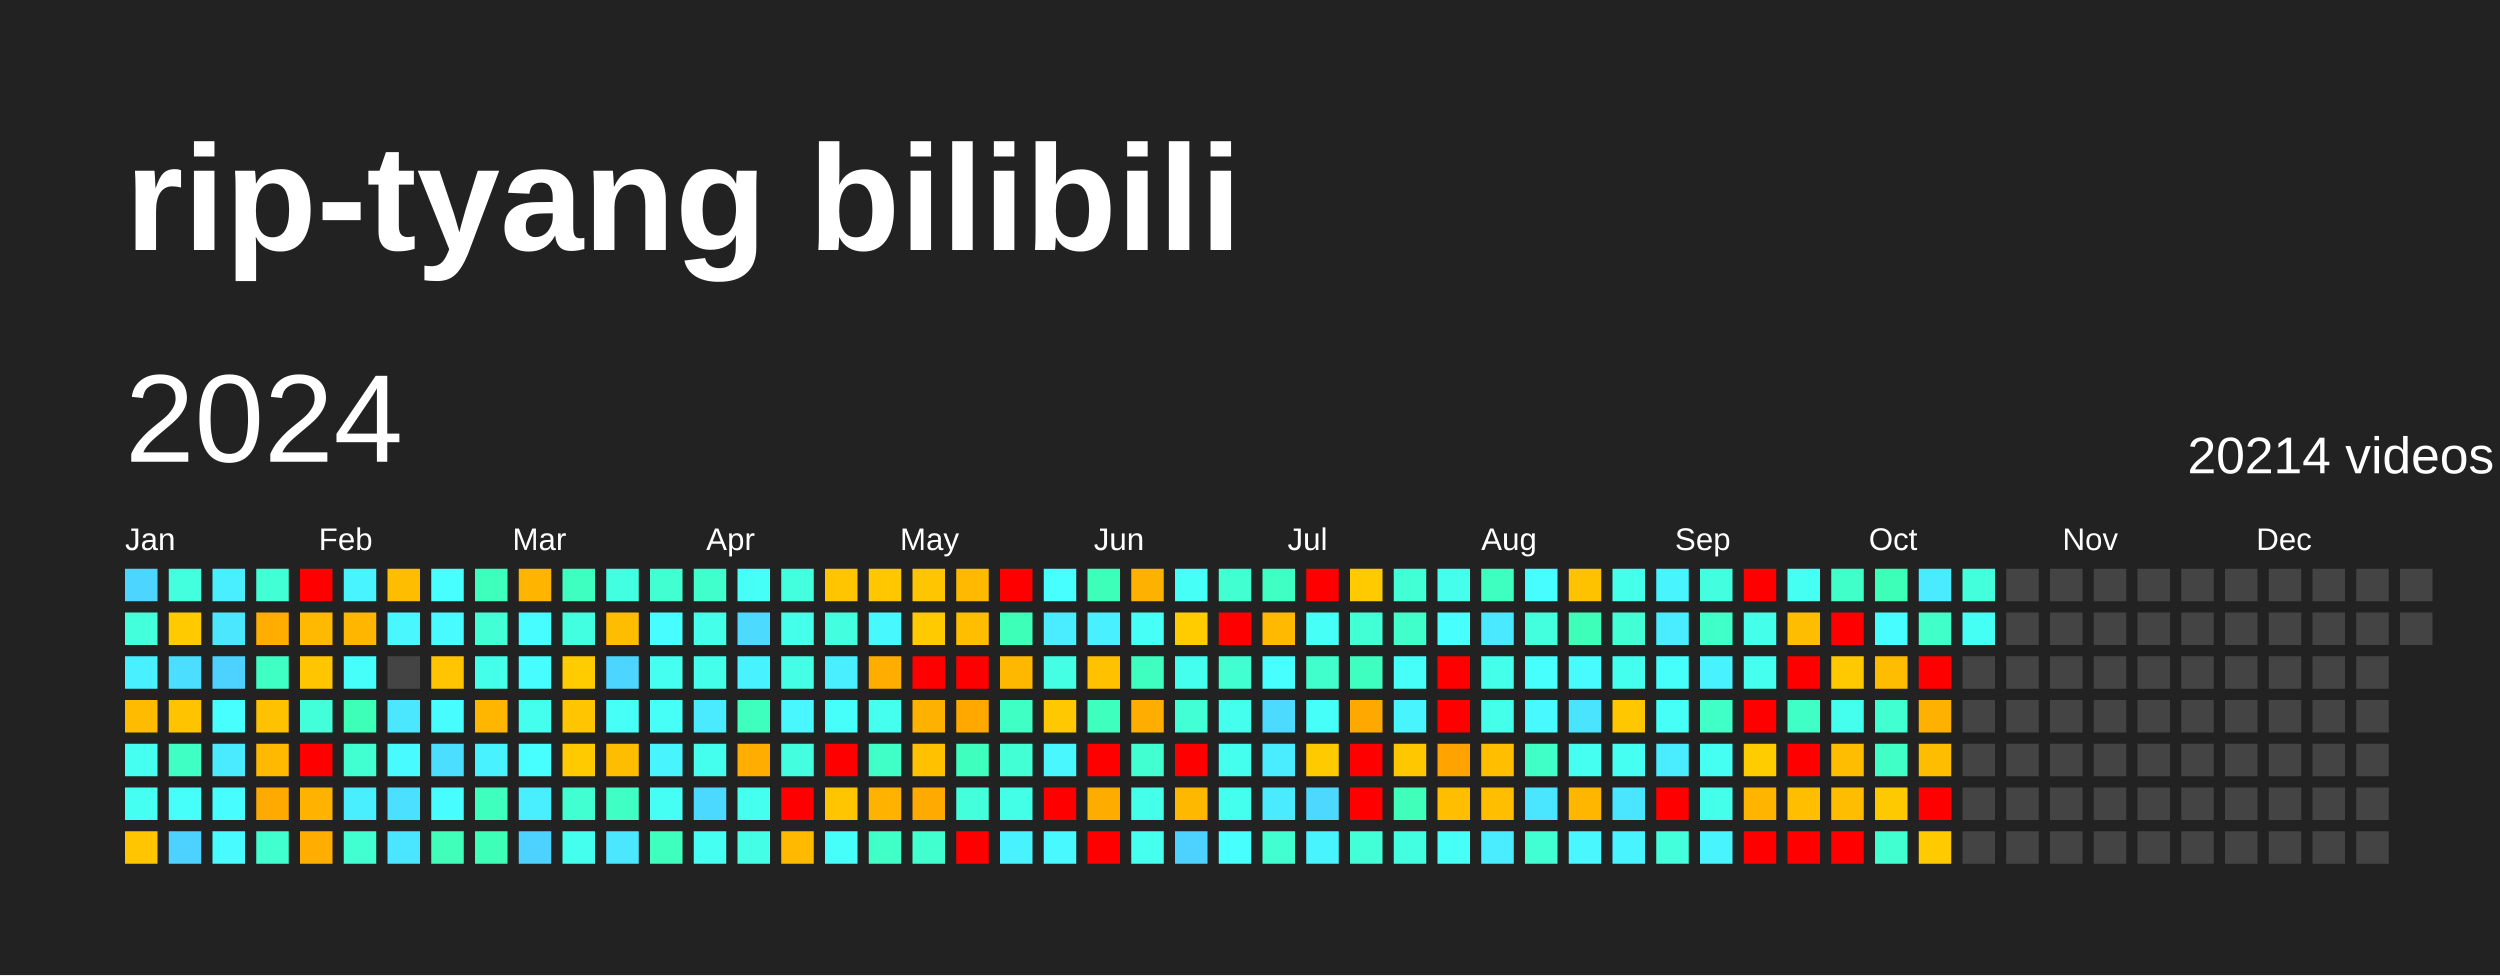
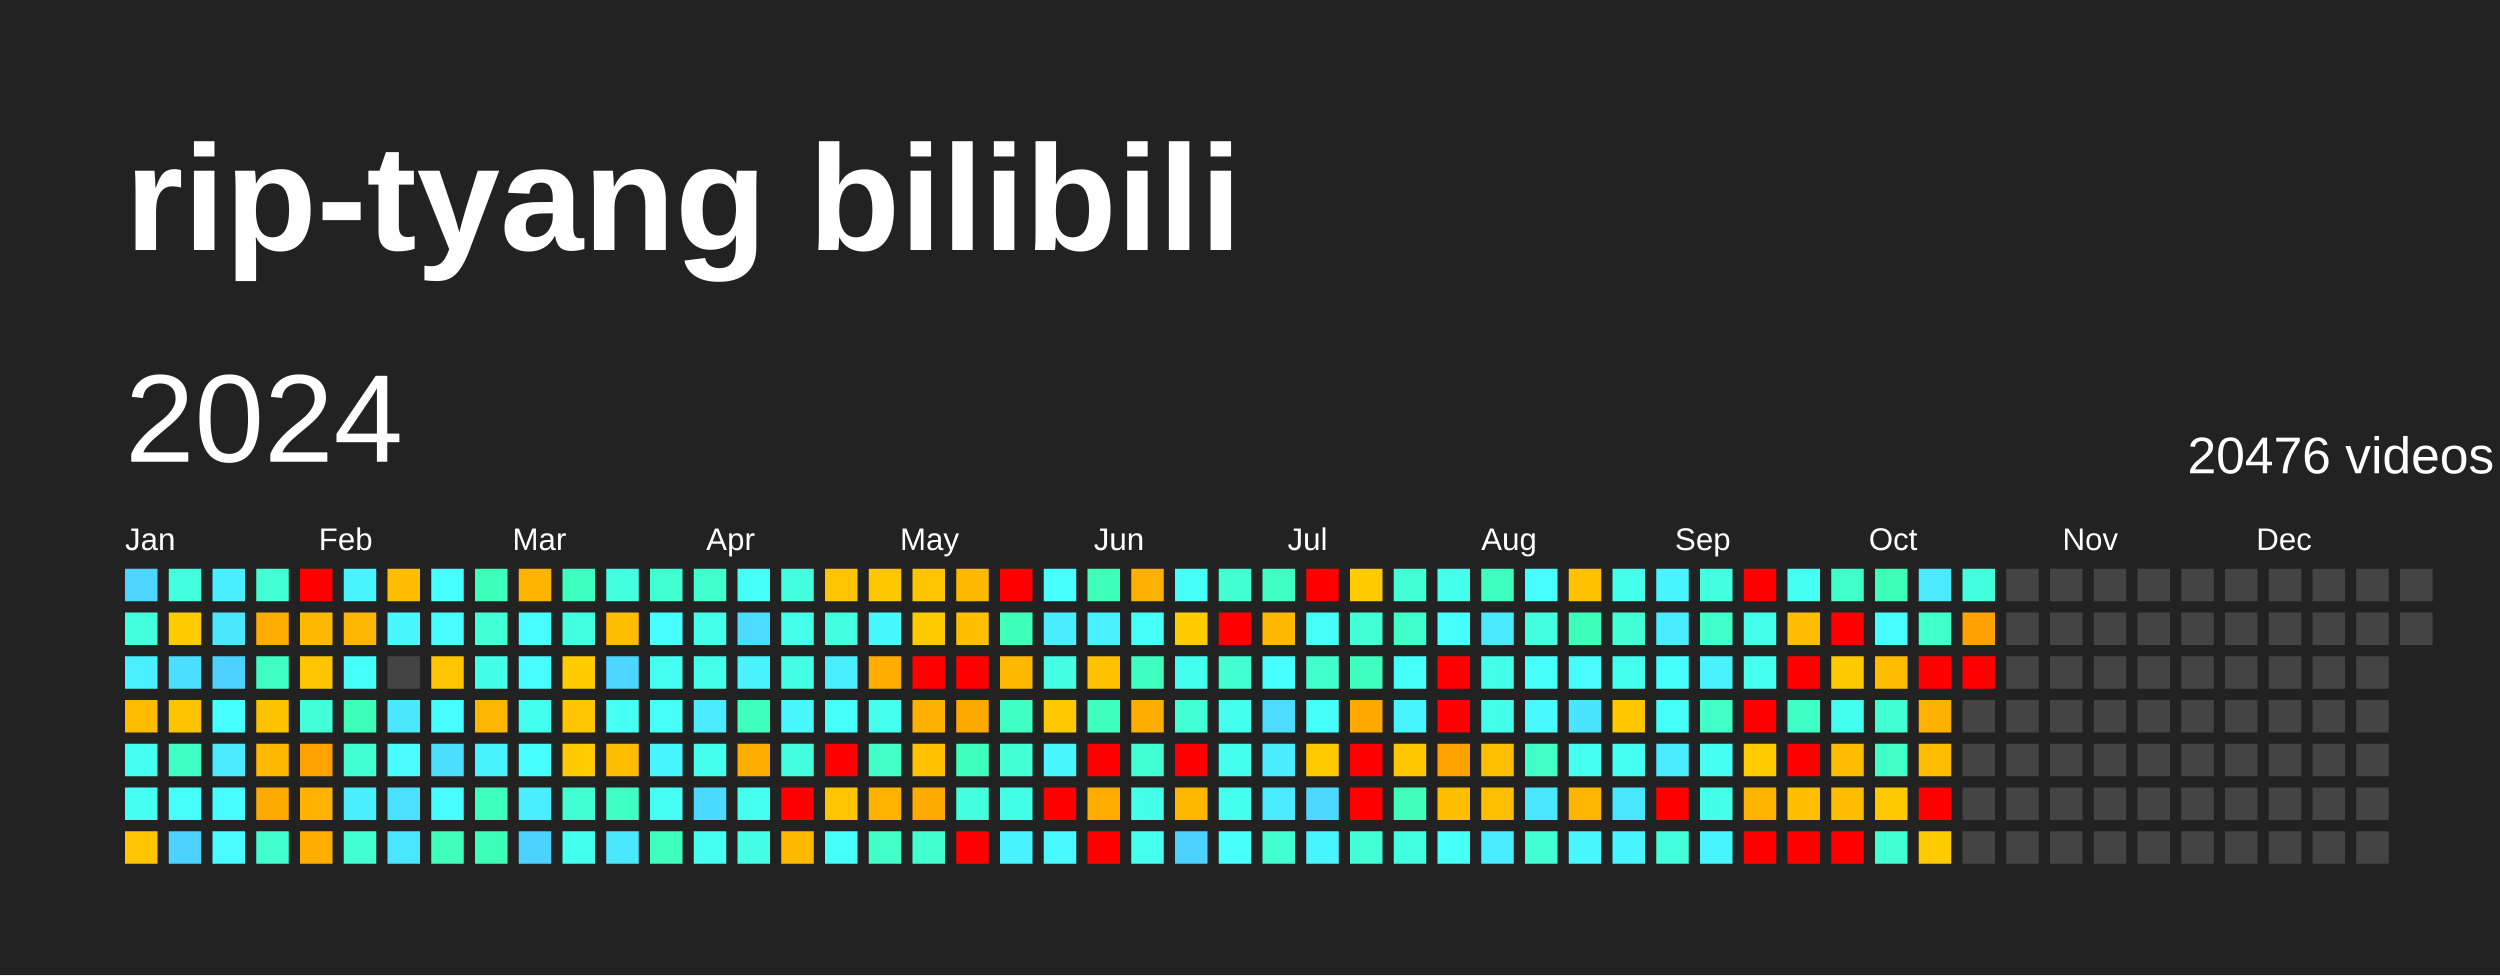
<svg xmlns="http://www.w3.org/2000/svg" baseProfile="full" height="78mm" version="1.1" viewBox="0,0,200,78" width="200mm">
  <defs />
  <rect fill="#222222" height="78" width="200" x="0" y="0" />
  <text fill="#FFFFFF" style="font-size:12px; font-family:Arial; font-weight:bold;" x="10" y="20">rip-tyang bilibili</text>
  <text dominant-baseline="hanging" fill="#FFFFFF" style="font-size:10.0px; font-family:Arial;" x="10" y="30">2024</text>
-   <text dominant-baseline="hanging" fill="#FFFFFF" style="font-size:4.125px; font-family:Arial;" x="175" y="35">20214 videos</text>
+   <text dominant-baseline="hanging" fill="#FFFFFF" style="font-size:4.125px; font-family:Arial;" x="175" y="35">20476 videos</text>
  <text fill="#FFFFFF" style="font-size:2.5px; font-family:Arial" x="10.0" y="44">Jan</text>
  <text fill="#FFFFFF" style="font-size:2.5px; font-family:Arial" x="25.5" y="44">Feb</text>
  <text fill="#FFFFFF" style="font-size:2.5px; font-family:Arial" x="41.0" y="44">Mar</text>
  <text fill="#FFFFFF" style="font-size:2.5px; font-family:Arial" x="56.5" y="44">Apr</text>
  <text fill="#FFFFFF" style="font-size:2.5px; font-family:Arial" x="72.0" y="44">May</text>
  <text fill="#FFFFFF" style="font-size:2.5px; font-family:Arial" x="87.5" y="44">Jun</text>
  <text fill="#FFFFFF" style="font-size:2.5px; font-family:Arial" x="103.0" y="44">Jul</text>
  <text fill="#FFFFFF" style="font-size:2.5px; font-family:Arial" x="118.5" y="44">Aug</text>
  <text fill="#FFFFFF" style="font-size:2.5px; font-family:Arial" x="134.0" y="44">Sep</text>
  <text fill="#FFFFFF" style="font-size:2.5px; font-family:Arial" x="149.5" y="44">Oct</text>
  <text fill="#FFFFFF" style="font-size:2.5px; font-family:Arial" x="165.0" y="44">Nov</text>
  <text fill="#FFFFFF" style="font-size:2.5px; font-family:Arial" x="180.5" y="44">Dec</text>
  <rect fill="#4cd6ff" height="2.6" width="2.6" x="10.0" y="45.5" />
  <rect fill="#43ffdb" height="2.6" width="2.6" x="10.0" y="49.0" />
  <rect fill="#49f0ff" height="2.6" width="2.6" x="10.0" y="52.5" />
  <rect fill="#ffbb00" height="2.6" width="2.6" x="10.0" y="56.0" />
  <rect fill="#45fff1" height="2.6" width="2.6" x="10.0" y="59.5" />
  <rect fill="#45fff3" height="2.6" width="2.6" x="10.0" y="63.0" />
  <rect fill="#ffc500" height="2.6" width="2.6" x="10.0" y="66.5" />
  <rect fill="#43ffdd" height="2.6" width="2.6" x="13.5" y="45.5" />
  <rect fill="#ffcb00" height="2.6" width="2.6" x="13.5" y="49.0" />
  <rect fill="#4bdeff" height="2.6" width="2.6" x="13.5" y="52.5" />
  <rect fill="#ffc300" height="2.6" width="2.6" x="13.5" y="56.0" />
  <rect fill="#40ffc4" height="2.6" width="2.6" x="13.5" y="59.5" />
  <rect fill="#46fffb" height="2.6" width="2.6" x="13.5" y="63.0" />
  <rect fill="#4dd2ff" height="2.6" width="2.6" x="13.5" y="66.5" />
  <rect fill="#49efff" height="2.6" width="2.6" x="17.0" y="45.5" />
  <rect fill="#4ae7ff" height="2.6" width="2.6" x="17.0" y="49.0" />
  <rect fill="#4dd2ff" height="2.6" width="2.6" x="17.0" y="52.5" />
  <rect fill="#47fffe" height="2.6" width="2.6" x="17.0" y="56.0" />
  <rect fill="#4aeaff" height="2.6" width="2.6" x="17.0" y="59.5" />
  <rect fill="#47fdff" height="2.6" width="2.6" x="17.0" y="63.0" />
  <rect fill="#47fbff" height="2.6" width="2.6" x="17.0" y="66.5" />
  <rect fill="#42ffd6" height="2.6" width="2.6" x="20.5" y="45.5" />
  <rect fill="#ffad00" height="2.6" width="2.6" x="20.5" y="49.0" />
  <rect fill="#40ffc4" height="2.6" width="2.6" x="20.5" y="52.5" />
  <rect fill="#ffc200" height="2.6" width="2.6" x="20.5" y="56.0" />
  <rect fill="#ffb900" height="2.6" width="2.6" x="20.5" y="59.5" />
  <rect fill="#ffaa00" height="2.6" width="2.6" x="20.5" y="63.0" />
  <rect fill="#41ffce" height="2.6" width="2.6" x="20.5" y="66.5" />
  <rect fill="red" height="2.6" width="2.6" x="24.0" y="45.5" />
  <rect fill="#ffb900" height="2.6" width="2.6" x="24.0" y="49.0" />
  <rect fill="#ffc600" height="2.6" width="2.6" x="24.0" y="52.5" />
  <rect fill="#42ffda" height="2.6" width="2.6" x="24.0" y="56.0" />
-   <rect fill="red" height="2.6" width="2.6" x="24.0" y="59.5" />
+   <rect fill="#ffa200" height="2.6" width="2.6" x="24.0" y="59.5" />
  <rect fill="#ffb200" height="2.6" width="2.6" x="24.0" y="63.0" />
  <rect fill="#ffae00" height="2.6" width="2.6" x="24.0" y="66.5" />
  <rect fill="#48f4ff" height="2.6" width="2.6" x="27.5" y="45.5" />
  <rect fill="#ffb600" height="2.6" width="2.6" x="27.5" y="49.0" />
  <rect fill="#46fffb" height="2.6" width="2.6" x="27.5" y="52.5" />
  <rect fill="#3effb8" height="2.6" width="2.6" x="27.5" y="56.0" />
  <rect fill="#41ffd1" height="2.6" width="2.6" x="27.5" y="59.5" />
  <rect fill="#49efff" height="2.6" width="2.6" x="27.5" y="63.0" />
  <rect fill="#41ffd1" height="2.6" width="2.6" x="27.5" y="66.5" />
  <rect fill="#ffbd00" height="2.6" width="2.6" x="31.0" y="45.5" />
  <rect fill="#48f7ff" height="2.6" width="2.6" x="31.0" y="49.0" />
  <rect fill="#444444" height="2.6" width="2.6" x="31.0" y="52.5" />
  <rect fill="#4ae7ff" height="2.6" width="2.6" x="31.0" y="56.0" />
  <rect fill="#47fbff" height="2.6" width="2.6" x="31.0" y="59.5" />
  <rect fill="#4be0ff" height="2.6" width="2.6" x="31.0" y="63.0" />
  <rect fill="#4ae6ff" height="2.6" width="2.6" x="31.0" y="66.5" />
  <rect fill="#47fffe" height="2.6" width="2.6" x="34.5" y="45.5" />
  <rect fill="#47fbff" height="2.6" width="2.6" x="34.5" y="49.0" />
  <rect fill="#ffc500" height="2.6" width="2.6" x="34.5" y="52.5" />
  <rect fill="#47fdff" height="2.6" width="2.6" x="34.5" y="56.0" />
  <rect fill="#4bdeff" height="2.6" width="2.6" x="34.5" y="59.5" />
  <rect fill="#47fdff" height="2.6" width="2.6" x="34.5" y="63.0" />
  <rect fill="#3fffbb" height="2.6" width="2.6" x="34.5" y="66.5" />
  <rect fill="#3fffbd" height="2.6" width="2.6" x="38.0" y="45.5" />
  <rect fill="#42ffd5" height="2.6" width="2.6" x="38.0" y="49.0" />
  <rect fill="#44ffea" height="2.6" width="2.6" x="38.0" y="52.5" />
  <rect fill="#ffb600" height="2.6" width="2.6" x="38.0" y="56.0" />
  <rect fill="#49f2ff" height="2.6" width="2.6" x="38.0" y="59.5" />
  <rect fill="#3fffbf" height="2.6" width="2.6" x="38.0" y="63.0" />
  <rect fill="#3effb8" height="2.6" width="2.6" x="38.0" y="66.5" />
  <rect fill="#ffb400" height="2.6" width="2.6" x="41.5" y="45.5" />
  <rect fill="#47fdff" height="2.6" width="2.6" x="41.5" y="49.0" />
  <rect fill="#47fdff" height="2.6" width="2.6" x="41.5" y="52.5" />
  <rect fill="#45ffee" height="2.6" width="2.6" x="41.5" y="56.0" />
  <rect fill="#47ffff" height="2.6" width="2.6" x="41.5" y="59.5" />
  <rect fill="#49efff" height="2.6" width="2.6" x="41.5" y="63.0" />
  <rect fill="#4dd2ff" height="2.6" width="2.6" x="41.5" y="66.5" />
  <rect fill="#3fffc0" height="2.6" width="2.6" x="45.0" y="45.5" />
  <rect fill="#43ffe2" height="2.6" width="2.6" x="45.0" y="49.0" />
  <rect fill="#ffcc00" height="2.6" width="2.6" x="45.0" y="52.5" />
  <rect fill="#ffc600" height="2.6" width="2.6" x="45.0" y="56.0" />
  <rect fill="#ffcb00" height="2.6" width="2.6" x="45.0" y="59.5" />
  <rect fill="#41ffd0" height="2.6" width="2.6" x="45.0" y="63.0" />
  <rect fill="#45ffee" height="2.6" width="2.6" x="45.0" y="66.5" />
  <rect fill="#43ffe2" height="2.6" width="2.6" x="48.5" y="45.5" />
  <rect fill="#ffbd00" height="2.6" width="2.6" x="48.5" y="49.0" />
  <rect fill="#4cd6ff" height="2.6" width="2.6" x="48.5" y="52.5" />
  <rect fill="#46fff6" height="2.6" width="2.6" x="48.5" y="56.0" />
  <rect fill="#ffbd00" height="2.6" width="2.6" x="48.5" y="59.5" />
  <rect fill="#40ffc4" height="2.6" width="2.6" x="48.5" y="63.0" />
  <rect fill="#4ae7ff" height="2.6" width="2.6" x="48.5" y="66.5" />
  <rect fill="#41ffd0" height="2.6" width="2.6" x="52.0" y="45.5" />
  <rect fill="#47fdff" height="2.6" width="2.6" x="52.0" y="49.0" />
  <rect fill="#45fff1" height="2.6" width="2.6" x="52.0" y="52.5" />
  <rect fill="#46fff7" height="2.6" width="2.6" x="52.0" y="56.0" />
  <rect fill="#48f5ff" height="2.6" width="2.6" x="52.0" y="59.5" />
  <rect fill="#46fff4" height="2.6" width="2.6" x="52.0" y="63.0" />
  <rect fill="#3fffbf" height="2.6" width="2.6" x="52.0" y="66.5" />
  <rect fill="#41ffcc" height="2.6" width="2.6" x="55.5" y="45.5" />
  <rect fill="#44ffea" height="2.6" width="2.6" x="55.5" y="49.0" />
  <rect fill="#44ffea" height="2.6" width="2.6" x="55.5" y="52.5" />
  <rect fill="#4aeaff" height="2.6" width="2.6" x="55.5" y="56.0" />
  <rect fill="#45ffee" height="2.6" width="2.6" x="55.5" y="59.5" />
  <rect fill="#4cd9ff" height="2.6" width="2.6" x="55.5" y="63.0" />
  <rect fill="#45fff3" height="2.6" width="2.6" x="55.5" y="66.5" />
  <rect fill="#46fff6" height="2.6" width="2.6" x="59.0" y="45.5" />
  <rect fill="#4cdbff" height="2.6" width="2.6" x="59.0" y="49.0" />
  <rect fill="#49f2ff" height="2.6" width="2.6" x="59.0" y="52.5" />
  <rect fill="#3fffbf" height="2.6" width="2.6" x="59.0" y="56.0" />
  <rect fill="#ffae00" height="2.6" width="2.6" x="59.0" y="59.5" />
  <rect fill="#45ffef" height="2.6" width="2.6" x="59.0" y="63.0" />
  <rect fill="#44ffe5" height="2.6" width="2.6" x="59.0" y="66.5" />
  <rect fill="#43ffdd" height="2.6" width="2.6" x="62.5" y="45.5" />
  <rect fill="#44ffea" height="2.6" width="2.6" x="62.5" y="49.0" />
  <rect fill="#44ffe5" height="2.6" width="2.6" x="62.5" y="52.5" />
  <rect fill="#48f7ff" height="2.6" width="2.6" x="62.5" y="56.0" />
  <rect fill="#43ffe0" height="2.6" width="2.6" x="62.5" y="59.5" />
  <rect fill="red" height="2.6" width="2.6" x="62.5" y="63.0" />
  <rect fill="#ffba00" height="2.6" width="2.6" x="62.5" y="66.5" />
  <rect fill="#ffc500" height="2.6" width="2.6" x="66.0" y="45.5" />
  <rect fill="#43ffe0" height="2.6" width="2.6" x="66.0" y="49.0" />
  <rect fill="#49efff" height="2.6" width="2.6" x="66.0" y="52.5" />
  <rect fill="#46fffb" height="2.6" width="2.6" x="66.0" y="56.0" />
  <rect fill="red" height="2.6" width="2.6" x="66.0" y="59.5" />
  <rect fill="#ffc500" height="2.6" width="2.6" x="66.0" y="63.0" />
  <rect fill="#46fffb" height="2.6" width="2.6" x="66.0" y="66.5" />
  <rect fill="#ffc700" height="2.6" width="2.6" x="69.5" y="45.5" />
  <rect fill="#48f8ff" height="2.6" width="2.6" x="69.5" y="49.0" />
  <rect fill="#ffae00" height="2.6" width="2.6" x="69.5" y="52.5" />
  <rect fill="#45ffef" height="2.6" width="2.6" x="69.5" y="56.0" />
  <rect fill="#40ffc7" height="2.6" width="2.6" x="69.5" y="59.5" />
  <rect fill="#ffb200" height="2.6" width="2.6" x="69.5" y="63.0" />
  <rect fill="#40ffc7" height="2.6" width="2.6" x="69.5" y="66.5" />
  <rect fill="#ffc500" height="2.6" width="2.6" x="73.0" y="45.5" />
  <rect fill="#ffca00" height="2.6" width="2.6" x="73.0" y="49.0" />
  <rect fill="red" height="2.6" width="2.6" x="73.0" y="52.5" />
  <rect fill="#ffb100" height="2.6" width="2.6" x="73.0" y="56.0" />
  <rect fill="#ffc100" height="2.6" width="2.6" x="73.0" y="59.5" />
  <rect fill="#ffaa00" height="2.6" width="2.6" x="73.0" y="63.0" />
  <rect fill="#41ffce" height="2.6" width="2.6" x="73.0" y="66.5" />
  <rect fill="#ffba00" height="2.6" width="2.6" x="76.5" y="45.5" />
  <rect fill="#ffbe00" height="2.6" width="2.6" x="76.5" y="49.0" />
  <rect fill="red" height="2.6" width="2.6" x="76.5" y="52.5" />
  <rect fill="#ffa800" height="2.6" width="2.6" x="76.5" y="56.0" />
  <rect fill="#3fffbf" height="2.6" width="2.6" x="76.5" y="59.5" />
  <rect fill="#43ffdb" height="2.6" width="2.6" x="76.5" y="63.0" />
  <rect fill="red" height="2.6" width="2.6" x="76.5" y="66.5" />
  <rect fill="red" height="2.6" width="2.6" x="80.0" y="45.5" />
  <rect fill="#3effb8" height="2.6" width="2.6" x="80.0" y="49.0" />
  <rect fill="#ffb800" height="2.6" width="2.6" x="80.0" y="52.5" />
  <rect fill="#40ffc4" height="2.6" width="2.6" x="80.0" y="56.0" />
  <rect fill="#42ffd5" height="2.6" width="2.6" x="80.0" y="59.5" />
  <rect fill="#44ffe7" height="2.6" width="2.6" x="80.0" y="63.0" />
  <rect fill="#49f2ff" height="2.6" width="2.6" x="80.0" y="66.5" />
  <rect fill="#47ffff" height="2.6" width="2.6" x="83.5" y="45.5" />
  <rect fill="#4aecff" height="2.6" width="2.6" x="83.5" y="49.0" />
  <rect fill="#44ffe4" height="2.6" width="2.6" x="83.5" y="52.5" />
  <rect fill="#ffc800" height="2.6" width="2.6" x="83.5" y="56.0" />
  <rect fill="#48f7ff" height="2.6" width="2.6" x="83.5" y="59.5" />
  <rect fill="red" height="2.6" width="2.6" x="83.5" y="63.0" />
  <rect fill="#48faff" height="2.6" width="2.6" x="83.5" y="66.5" />
  <rect fill="#3effb9" height="2.6" width="2.6" x="87.0" y="45.5" />
  <rect fill="#49f0ff" height="2.6" width="2.6" x="87.0" y="49.0" />
  <rect fill="#ffc100" height="2.6" width="2.6" x="87.0" y="52.5" />
  <rect fill="#3fffbf" height="2.6" width="2.6" x="87.0" y="56.0" />
  <rect fill="red" height="2.6" width="2.6" x="87.0" y="59.5" />
  <rect fill="#ffac00" height="2.6" width="2.6" x="87.0" y="63.0" />
  <rect fill="red" height="2.6" width="2.6" x="87.0" y="66.5" />
  <rect fill="#ffb100" height="2.6" width="2.6" x="90.5" y="45.5" />
  <rect fill="#46fff7" height="2.6" width="2.6" x="90.5" y="49.0" />
  <rect fill="#3fffc0" height="2.6" width="2.6" x="90.5" y="52.5" />
  <rect fill="#ffae00" height="2.6" width="2.6" x="90.5" y="56.0" />
  <rect fill="#41ffd1" height="2.6" width="2.6" x="90.5" y="59.5" />
  <rect fill="#44ffe9" height="2.6" width="2.6" x="90.5" y="63.0" />
  <rect fill="#45ffef" height="2.6" width="2.6" x="90.5" y="66.5" />
  <rect fill="#46fff6" height="2.6" width="2.6" x="94.0" y="45.5" />
  <rect fill="#ffcc00" height="2.6" width="2.6" x="94.0" y="49.0" />
  <rect fill="#45ffee" height="2.6" width="2.6" x="94.0" y="52.5" />
  <rect fill="#42ffd6" height="2.6" width="2.6" x="94.0" y="56.0" />
  <rect fill="red" height="2.6" width="2.6" x="94.0" y="59.5" />
  <rect fill="#ffb800" height="2.6" width="2.6" x="94.0" y="63.0" />
  <rect fill="#4dd2ff" height="2.6" width="2.6" x="94.0" y="66.5" />
  <rect fill="#41ffd0" height="2.6" width="2.6" x="97.5" y="45.5" />
  <rect fill="red" height="2.6" width="2.6" x="97.5" y="49.0" />
  <rect fill="#41ffd0" height="2.6" width="2.6" x="97.5" y="52.5" />
  <rect fill="#45ffee" height="2.6" width="2.6" x="97.5" y="56.0" />
  <rect fill="#45ffee" height="2.6" width="2.6" x="97.5" y="59.5" />
  <rect fill="#45ffee" height="2.6" width="2.6" x="97.5" y="63.0" />
  <rect fill="#47fffc" height="2.6" width="2.6" x="97.5" y="66.5" />
  <rect fill="#3fffc2" height="2.6" width="2.6" x="101.0" y="45.5" />
  <rect fill="#ffb900" height="2.6" width="2.6" x="101.0" y="49.0" />
  <rect fill="#47ffff" height="2.6" width="2.6" x="101.0" y="52.5" />
  <rect fill="#4cdbff" height="2.6" width="2.6" x="101.0" y="56.0" />
  <rect fill="#4aecff" height="2.6" width="2.6" x="101.0" y="59.5" />
  <rect fill="#4aeaff" height="2.6" width="2.6" x="101.0" y="63.0" />
  <rect fill="#41ffd1" height="2.6" width="2.6" x="101.0" y="66.5" />
  <rect fill="red" height="2.6" width="2.6" x="104.5" y="45.5" />
  <rect fill="#46fff7" height="2.6" width="2.6" x="104.5" y="49.0" />
  <rect fill="#41ffcc" height="2.6" width="2.6" x="104.5" y="52.5" />
  <rect fill="#46fff9" height="2.6" width="2.6" x="104.5" y="56.0" />
  <rect fill="#ffcb00" height="2.6" width="2.6" x="104.5" y="59.5" />
  <rect fill="#4cd8ff" height="2.6" width="2.6" x="104.5" y="63.0" />
  <rect fill="#48f5ff" height="2.6" width="2.6" x="104.5" y="66.5" />
  <rect fill="#ffca00" height="2.6" width="2.6" x="108.0" y="45.5" />
  <rect fill="#42ffd6" height="2.6" width="2.6" x="108.0" y="49.0" />
  <rect fill="#3fffc0" height="2.6" width="2.6" x="108.0" y="52.5" />
  <rect fill="#ffa800" height="2.6" width="2.6" x="108.0" y="56.0" />
  <rect fill="red" height="2.6" width="2.6" x="108.0" y="59.5" />
  <rect fill="red" height="2.6" width="2.6" x="108.0" y="63.0" />
  <rect fill="#42ffd8" height="2.6" width="2.6" x="108.0" y="66.5" />
  <rect fill="#42ffd6" height="2.6" width="2.6" x="111.5" y="45.5" />
  <rect fill="#41ffcb" height="2.6" width="2.6" x="111.5" y="49.0" />
  <rect fill="#46fff9" height="2.6" width="2.6" x="111.5" y="52.5" />
  <rect fill="#48f5ff" height="2.6" width="2.6" x="111.5" y="56.0" />
  <rect fill="#ffc700" height="2.6" width="2.6" x="111.5" y="59.5" />
  <rect fill="#3fffbb" height="2.6" width="2.6" x="111.5" y="63.0" />
  <rect fill="#43ffe2" height="2.6" width="2.6" x="111.5" y="66.5" />
  <rect fill="#45ffec" height="2.6" width="2.6" x="115.0" y="45.5" />
  <rect fill="#47fffc" height="2.6" width="2.6" x="115.0" y="49.0" />
  <rect fill="red" height="2.6" width="2.6" x="115.0" y="52.5" />
  <rect fill="red" height="2.6" width="2.6" x="115.0" y="56.0" />
  <rect fill="#ffa300" height="2.6" width="2.6" x="115.0" y="59.5" />
  <rect fill="#ffbe00" height="2.6" width="2.6" x="115.0" y="63.0" />
  <rect fill="#46fff6" height="2.6" width="2.6" x="115.0" y="66.5" />
  <rect fill="#3fffc0" height="2.6" width="2.6" x="118.5" y="45.5" />
  <rect fill="#4ae9ff" height="2.6" width="2.6" x="118.5" y="49.0" />
  <rect fill="#44ffea" height="2.6" width="2.6" x="118.5" y="52.5" />
  <rect fill="#44ffea" height="2.6" width="2.6" x="118.5" y="56.0" />
  <rect fill="#ffbf00" height="2.6" width="2.6" x="118.5" y="59.5" />
  <rect fill="#ffbf00" height="2.6" width="2.6" x="118.5" y="63.0" />
  <rect fill="#4aecff" height="2.6" width="2.6" x="118.5" y="66.5" />
  <rect fill="#47fdff" height="2.6" width="2.6" x="122.0" y="45.5" />
  <rect fill="#43ffdd" height="2.6" width="2.6" x="122.0" y="49.0" />
  <rect fill="#47fffc" height="2.6" width="2.6" x="122.0" y="52.5" />
  <rect fill="#48faff" height="2.6" width="2.6" x="122.0" y="56.0" />
  <rect fill="#40ffc7" height="2.6" width="2.6" x="122.0" y="59.5" />
  <rect fill="#4ae6ff" height="2.6" width="2.6" x="122.0" y="63.0" />
  <rect fill="#42ffd3" height="2.6" width="2.6" x="122.0" y="66.5" />
  <rect fill="#ffc200" height="2.6" width="2.6" x="125.5" y="45.5" />
  <rect fill="#3effb9" height="2.6" width="2.6" x="125.5" y="49.0" />
  <rect fill="#47fbff" height="2.6" width="2.6" x="125.5" y="52.5" />
  <rect fill="#4be4ff" height="2.6" width="2.6" x="125.5" y="56.0" />
  <rect fill="#45fff1" height="2.6" width="2.6" x="125.5" y="59.5" />
  <rect fill="#ffb600" height="2.6" width="2.6" x="125.5" y="63.0" />
  <rect fill="#48f7ff" height="2.6" width="2.6" x="125.5" y="66.5" />
  <rect fill="#44ffea" height="2.6" width="2.6" x="129.0" y="45.5" />
  <rect fill="#42ffd5" height="2.6" width="2.6" x="129.0" y="49.0" />
  <rect fill="#45ffee" height="2.6" width="2.6" x="129.0" y="52.5" />
  <rect fill="#ffc700" height="2.6" width="2.6" x="129.0" y="56.0" />
  <rect fill="#45fff3" height="2.6" width="2.6" x="129.0" y="59.5" />
  <rect fill="#4ae6ff" height="2.6" width="2.6" x="129.0" y="63.0" />
  <rect fill="#48f4ff" height="2.6" width="2.6" x="129.0" y="66.5" />
  <rect fill="#48f5ff" height="2.6" width="2.6" x="132.5" y="45.5" />
  <rect fill="#49edff" height="2.6" width="2.6" x="132.5" y="49.0" />
  <rect fill="#46fffb" height="2.6" width="2.6" x="132.5" y="52.5" />
  <rect fill="#46fff6" height="2.6" width="2.6" x="132.5" y="56.0" />
  <rect fill="#4aecff" height="2.6" width="2.6" x="132.5" y="59.5" />
  <rect fill="red" height="2.6" width="2.6" x="132.5" y="63.0" />
  <rect fill="#43ffdb" height="2.6" width="2.6" x="132.5" y="66.5" />
  <rect fill="#43ffe0" height="2.6" width="2.6" x="136.0" y="45.5" />
  <rect fill="#40ffc9" height="2.6" width="2.6" x="136.0" y="49.0" />
  <rect fill="#49f2ff" height="2.6" width="2.6" x="136.0" y="52.5" />
  <rect fill="#40ffc7" height="2.6" width="2.6" x="136.0" y="56.0" />
  <rect fill="#45fff3" height="2.6" width="2.6" x="136.0" y="59.5" />
  <rect fill="#44ffe9" height="2.6" width="2.6" x="136.0" y="63.0" />
  <rect fill="#48f5ff" height="2.6" width="2.6" x="136.0" y="66.5" />
  <rect fill="red" height="2.6" width="2.6" x="139.5" y="45.5" />
  <rect fill="#44ffea" height="2.6" width="2.6" x="139.5" y="49.0" />
  <rect fill="#45ffef" height="2.6" width="2.6" x="139.5" y="52.5" />
  <rect fill="red" height="2.6" width="2.6" x="139.5" y="56.0" />
  <rect fill="#ffcc00" height="2.6" width="2.6" x="139.5" y="59.5" />
  <rect fill="#ffb400" height="2.6" width="2.6" x="139.5" y="63.0" />
  <rect fill="red" height="2.6" width="2.6" x="139.5" y="66.5" />
  <rect fill="#45fff3" height="2.6" width="2.6" x="143.0" y="45.5" />
  <rect fill="#ffbd00" height="2.6" width="2.6" x="143.0" y="49.0" />
  <rect fill="red" height="2.6" width="2.6" x="143.0" y="52.5" />
  <rect fill="#40ffc6" height="2.6" width="2.6" x="143.0" y="56.0" />
  <rect fill="red" height="2.6" width="2.6" x="143.0" y="59.5" />
  <rect fill="#ffbf00" height="2.6" width="2.6" x="143.0" y="63.0" />
  <rect fill="red" height="2.6" width="2.6" x="143.0" y="66.5" />
  <rect fill="#40ffc9" height="2.6" width="2.6" x="146.5" y="45.5" />
  <rect fill="red" height="2.6" width="2.6" x="146.5" y="49.0" />
  <rect fill="#ffc900" height="2.6" width="2.6" x="146.5" y="52.5" />
  <rect fill="#45ffee" height="2.6" width="2.6" x="146.5" y="56.0" />
  <rect fill="#ffbd00" height="2.6" width="2.6" x="146.5" y="59.5" />
  <rect fill="#ffbd00" height="2.6" width="2.6" x="146.5" y="63.0" />
  <rect fill="red" height="2.6" width="2.6" x="146.5" y="66.5" />
  <rect fill="#3effb8" height="2.6" width="2.6" x="150.0" y="45.5" />
  <rect fill="#47fdff" height="2.6" width="2.6" x="150.0" y="49.0" />
  <rect fill="#ffbd00" height="2.6" width="2.6" x="150.0" y="52.5" />
  <rect fill="#41ffd1" height="2.6" width="2.6" x="150.0" y="56.0" />
  <rect fill="#40ffc7" height="2.6" width="2.6" x="150.0" y="59.5" />
  <rect fill="#ffc900" height="2.6" width="2.6" x="150.0" y="63.0" />
  <rect fill="#41ffd1" height="2.6" width="2.6" x="150.0" y="66.5" />
  <rect fill="#4aeaff" height="2.6" width="2.6" x="153.5" y="45.5" />
  <rect fill="#40ffc9" height="2.6" width="2.6" x="153.5" y="49.0" />
  <rect fill="red" height="2.6" width="2.6" x="153.5" y="52.5" />
  <rect fill="#ffb100" height="2.6" width="2.6" x="153.5" y="56.0" />
  <rect fill="#ffbd00" height="2.6" width="2.6" x="153.5" y="59.5" />
  <rect fill="red" height="2.6" width="2.6" x="153.5" y="63.0" />
  <rect fill="#ffcb00" height="2.6" width="2.6" x="153.5" y="66.5" />
  <rect fill="#43ffdb" height="2.6" width="2.6" x="157.0" y="45.5" />
-   <rect fill="#46fff4" height="2.6" width="2.6" x="157.0" y="49.0" />
-   <rect fill="#444444" height="2.6" width="2.6" x="157.0" y="52.5" />
+   <rect fill="#ffa100" height="2.6" width="2.6" x="157.0" y="49.0" />
+   <rect fill="red" height="2.6" width="2.6" x="157.0" y="52.5" />
  <rect fill="#444444" height="2.6" width="2.6" x="157.0" y="56.0" />
  <rect fill="#444444" height="2.6" width="2.6" x="157.0" y="59.5" />
  <rect fill="#444444" height="2.6" width="2.6" x="157.0" y="63.0" />
  <rect fill="#444444" height="2.6" width="2.6" x="157.0" y="66.5" />
  <rect fill="#444444" height="2.6" width="2.6" x="160.5" y="45.5" />
  <rect fill="#444444" height="2.6" width="2.6" x="160.5" y="49.0" />
  <rect fill="#444444" height="2.6" width="2.6" x="160.5" y="52.5" />
  <rect fill="#444444" height="2.6" width="2.6" x="160.5" y="56.0" />
  <rect fill="#444444" height="2.6" width="2.6" x="160.5" y="59.5" />
  <rect fill="#444444" height="2.6" width="2.6" x="160.5" y="63.0" />
  <rect fill="#444444" height="2.6" width="2.6" x="160.5" y="66.5" />
  <rect fill="#444444" height="2.6" width="2.6" x="164.0" y="45.5" />
  <rect fill="#444444" height="2.6" width="2.6" x="164.0" y="49.0" />
  <rect fill="#444444" height="2.6" width="2.6" x="164.0" y="52.5" />
  <rect fill="#444444" height="2.6" width="2.6" x="164.0" y="56.0" />
  <rect fill="#444444" height="2.6" width="2.6" x="164.0" y="59.5" />
  <rect fill="#444444" height="2.6" width="2.6" x="164.0" y="63.0" />
  <rect fill="#444444" height="2.6" width="2.6" x="164.0" y="66.5" />
  <rect fill="#444444" height="2.6" width="2.6" x="167.5" y="45.5" />
  <rect fill="#444444" height="2.6" width="2.6" x="167.5" y="49.0" />
  <rect fill="#444444" height="2.6" width="2.6" x="167.5" y="52.5" />
  <rect fill="#444444" height="2.6" width="2.6" x="167.5" y="56.0" />
  <rect fill="#444444" height="2.6" width="2.6" x="167.5" y="59.5" />
  <rect fill="#444444" height="2.6" width="2.6" x="167.5" y="63.0" />
  <rect fill="#444444" height="2.6" width="2.6" x="167.5" y="66.5" />
  <rect fill="#444444" height="2.6" width="2.6" x="171.0" y="45.5" />
  <rect fill="#444444" height="2.6" width="2.6" x="171.0" y="49.0" />
  <rect fill="#444444" height="2.6" width="2.6" x="171.0" y="52.5" />
  <rect fill="#444444" height="2.6" width="2.6" x="171.0" y="56.0" />
  <rect fill="#444444" height="2.6" width="2.6" x="171.0" y="59.5" />
  <rect fill="#444444" height="2.6" width="2.6" x="171.0" y="63.0" />
  <rect fill="#444444" height="2.6" width="2.6" x="171.0" y="66.5" />
  <rect fill="#444444" height="2.6" width="2.6" x="174.5" y="45.5" />
  <rect fill="#444444" height="2.6" width="2.6" x="174.5" y="49.0" />
  <rect fill="#444444" height="2.6" width="2.6" x="174.5" y="52.5" />
  <rect fill="#444444" height="2.6" width="2.6" x="174.5" y="56.0" />
  <rect fill="#444444" height="2.6" width="2.6" x="174.5" y="59.5" />
  <rect fill="#444444" height="2.6" width="2.6" x="174.5" y="63.0" />
  <rect fill="#444444" height="2.6" width="2.6" x="174.5" y="66.5" />
  <rect fill="#444444" height="2.6" width="2.6" x="178.0" y="45.5" />
  <rect fill="#444444" height="2.6" width="2.6" x="178.0" y="49.0" />
  <rect fill="#444444" height="2.6" width="2.6" x="178.0" y="52.5" />
  <rect fill="#444444" height="2.6" width="2.6" x="178.0" y="56.0" />
  <rect fill="#444444" height="2.6" width="2.6" x="178.0" y="59.5" />
  <rect fill="#444444" height="2.6" width="2.6" x="178.0" y="63.0" />
  <rect fill="#444444" height="2.6" width="2.6" x="178.0" y="66.5" />
  <rect fill="#444444" height="2.6" width="2.6" x="181.5" y="45.5" />
  <rect fill="#444444" height="2.6" width="2.6" x="181.5" y="49.0" />
  <rect fill="#444444" height="2.6" width="2.6" x="181.5" y="52.5" />
  <rect fill="#444444" height="2.6" width="2.6" x="181.5" y="56.0" />
  <rect fill="#444444" height="2.6" width="2.6" x="181.5" y="59.5" />
  <rect fill="#444444" height="2.6" width="2.6" x="181.5" y="63.0" />
  <rect fill="#444444" height="2.6" width="2.6" x="181.5" y="66.5" />
  <rect fill="#444444" height="2.6" width="2.6" x="185.0" y="45.5" />
  <rect fill="#444444" height="2.6" width="2.6" x="185.0" y="49.0" />
  <rect fill="#444444" height="2.6" width="2.6" x="185.0" y="52.5" />
  <rect fill="#444444" height="2.6" width="2.6" x="185.0" y="56.0" />
  <rect fill="#444444" height="2.6" width="2.6" x="185.0" y="59.5" />
  <rect fill="#444444" height="2.6" width="2.6" x="185.0" y="63.0" />
  <rect fill="#444444" height="2.6" width="2.6" x="185.0" y="66.5" />
  <rect fill="#444444" height="2.6" width="2.6" x="188.5" y="45.5" />
  <rect fill="#444444" height="2.6" width="2.6" x="188.5" y="49.0" />
  <rect fill="#444444" height="2.6" width="2.6" x="188.5" y="52.5" />
  <rect fill="#444444" height="2.6" width="2.6" x="188.5" y="56.0" />
  <rect fill="#444444" height="2.6" width="2.6" x="188.5" y="59.5" />
  <rect fill="#444444" height="2.6" width="2.6" x="188.5" y="63.0" />
  <rect fill="#444444" height="2.6" width="2.6" x="188.5" y="66.5" />
  <rect fill="#444444" height="2.6" width="2.6" x="192.0" y="45.5" />
  <rect fill="#444444" height="2.6" width="2.6" x="192.0" y="49.0" />
</svg>
